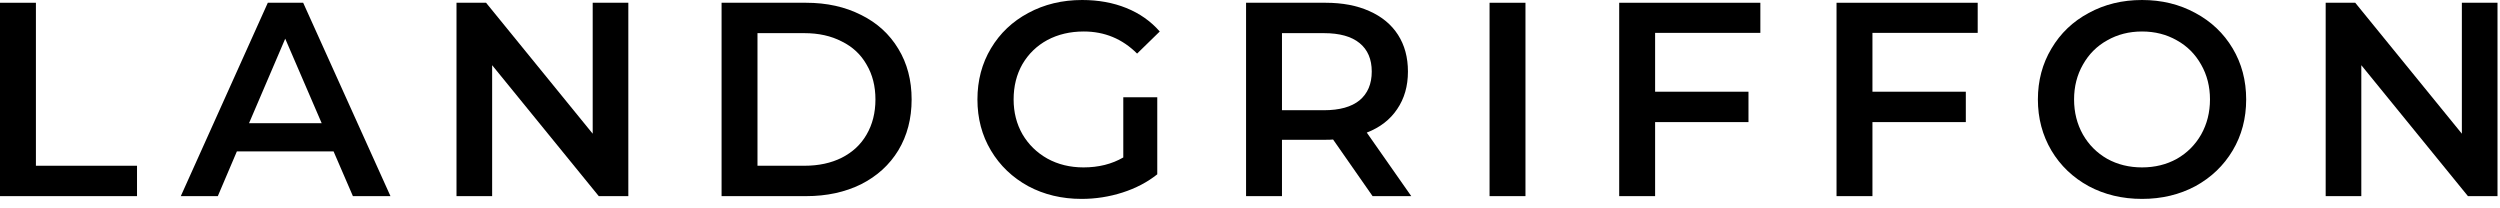
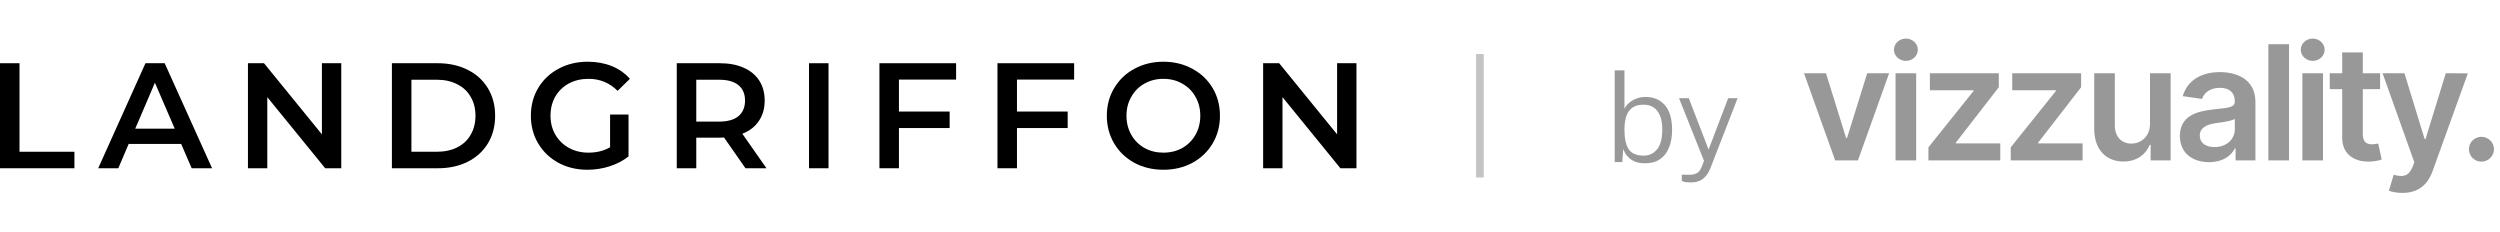
- <svg xmlns="http://www.w3.org/2000/svg" width="181" height="15" viewBox="0 0 181 15" fill="none">
-   <path d="M0 0.2H2.6V12H9.92V14.2H0V0.2Z" fill="black" />
-   <path d="M24.15 10.96H17.15L15.77 14.2H13.09L19.39 0.2H21.95L28.27 14.2H25.55L24.15 10.96ZM23.29 8.92L20.65 2.8L18.03 8.92H23.29Z" fill="black" />
-   <path d="M45.491 0.2V14.2H43.351L35.631 4.72V14.2H33.051V0.2H35.191L42.911 9.68V0.2H45.491Z" fill="black" />
-   <path d="M52.242 0.2H58.362C59.855 0.2 61.182 0.493 62.342 1.08C63.502 1.653 64.402 2.473 65.042 3.54C65.682 4.593 66.002 5.813 66.002 7.2C66.002 8.587 65.682 9.813 65.042 10.88C64.402 11.933 63.502 12.753 62.342 13.34C61.182 13.913 59.855 14.2 58.362 14.2H52.242V0.2ZM58.242 12C59.269 12 60.169 11.807 60.942 11.42C61.729 11.02 62.329 10.46 62.742 9.74C63.169 9.007 63.382 8.16 63.382 7.2C63.382 6.24 63.169 5.4 62.742 4.68C62.329 3.947 61.729 3.387 60.942 3C60.169 2.6 59.269 2.4 58.242 2.4H54.842V12H58.242Z" fill="black" />
-   <path d="M81.326 7.04H83.786V12.62C83.066 13.193 82.226 13.633 81.266 13.94C80.306 14.247 79.319 14.4 78.306 14.4C76.879 14.4 75.592 14.093 74.446 13.48C73.299 12.853 72.399 11.993 71.746 10.9C71.092 9.807 70.766 8.573 70.766 7.2C70.766 5.827 71.092 4.593 71.746 3.5C72.399 2.407 73.299 1.553 74.446 0.94C75.606 0.313 76.906 0 78.346 0C79.519 0 80.586 0.193 81.546 0.58C82.506 0.967 83.312 1.533 83.966 2.28L82.326 3.88C81.259 2.813 79.972 2.28 78.466 2.28C77.479 2.28 76.599 2.487 75.826 2.9C75.066 3.313 74.466 3.893 74.026 4.64C73.599 5.387 73.386 6.24 73.386 7.2C73.386 8.133 73.599 8.973 74.026 9.72C74.466 10.467 75.066 11.053 75.826 11.48C76.599 11.907 77.472 12.12 78.446 12.12C79.539 12.12 80.499 11.88 81.326 11.4V7.04Z" fill="black" />
-   <path d="M99.375 14.2L96.515 10.1C96.395 10.113 96.215 10.12 95.975 10.12H92.815V14.2H90.215V0.2H95.975C97.188 0.2 98.242 0.4 99.135 0.8C100.042 1.2 100.735 1.773 101.215 2.52C101.695 3.267 101.935 4.153 101.935 5.18C101.935 6.233 101.675 7.14 101.155 7.9C100.648 8.66 99.915 9.227 98.955 9.6L102.175 14.2H99.375ZM99.315 5.18C99.315 4.287 99.022 3.6 98.435 3.12C97.848 2.64 96.988 2.4 95.855 2.4H92.815V7.98H95.855C96.988 7.98 97.848 7.74 98.435 7.26C99.022 6.767 99.315 6.073 99.315 5.18Z" fill="black" />
-   <path d="M107.844 0.2H110.444V14.2H107.844V0.2Z" fill="black" />
-   <path d="M119.83 2.38V6.64H126.59V8.84H119.83V14.2H117.23V0.2H127.45V2.38H119.83Z" fill="black" />
-   <path d="M135.565 2.38V6.64H142.325V8.84H135.565V14.2H132.965V0.2H143.185V2.38H135.565Z" fill="black" />
-   <path d="M155.083 14.4C153.656 14.4 152.37 14.093 151.223 13.48C150.076 12.853 149.176 11.993 148.523 10.9C147.87 9.793 147.543 8.56 147.543 7.2C147.543 5.84 147.87 4.613 148.523 3.52C149.176 2.413 150.076 1.553 151.223 0.94C152.37 0.313 153.656 0 155.083 0C156.51 0 157.796 0.313 158.943 0.94C160.09 1.553 160.99 2.407 161.643 3.5C162.296 4.593 162.623 5.827 162.623 7.2C162.623 8.573 162.296 9.807 161.643 10.9C160.99 11.993 160.09 12.853 158.943 13.48C157.796 14.093 156.51 14.4 155.083 14.4ZM155.083 12.12C156.016 12.12 156.856 11.913 157.603 11.5C158.35 11.073 158.936 10.487 159.363 9.74C159.79 8.98 160.003 8.133 160.003 7.2C160.003 6.267 159.79 5.427 159.363 4.68C158.936 3.92 158.35 3.333 157.603 2.92C156.856 2.493 156.016 2.28 155.083 2.28C154.15 2.28 153.31 2.493 152.563 2.92C151.816 3.333 151.23 3.92 150.803 4.68C150.376 5.427 150.163 6.267 150.163 7.2C150.163 8.133 150.376 8.98 150.803 9.74C151.23 10.487 151.816 11.073 152.563 11.5C153.31 11.913 154.15 12.12 155.083 12.12Z" fill="black" />
-   <path d="M180.819 0.2V14.2H178.679L170.959 4.72V14.2H168.379V0.2H170.519L178.239 9.68V0.2H180.819Z" fill="black" />
+ <svg xmlns="http://www.w3.org/2000/svg" width="324" height="30" viewBox="0 0 324 30" fill="none">
+   <path d="M0 8.194H2.528V19.667H9.644V21.806H0V8.194Z" fill="black" />
+   <path d="M23.48 18.656H16.674L15.332 21.806H12.727L18.852 8.194H21.341L27.485 21.806H24.841L23.48 18.656ZM22.643 16.672L20.077 10.722L17.529 16.672H22.643Z" fill="black" />
+   <path d="M44.227 8.194V21.806H42.147L34.641 12.589V21.806H32.133V8.194H34.213L41.719 17.411V8.194H44.227Z" fill="black" />
+   <path d="M50.791 8.194H56.741C58.193 8.194 59.483 8.48 60.611 9.05C61.738 9.607 62.613 10.405 63.236 11.442C63.858 12.466 64.169 13.652 64.169 15C64.169 16.348 63.858 17.541 63.236 18.578C62.613 19.602 61.738 20.399 60.611 20.969C59.483 21.527 58.193 21.806 56.741 21.806H50.791V8.194ZM56.624 19.667C57.623 19.667 58.498 19.479 59.249 19.103C60.014 18.714 60.597 18.169 60.999 17.469C61.414 16.756 61.622 15.933 61.622 15C61.622 14.067 61.414 13.25 60.999 12.55C60.597 11.837 60.014 11.293 59.249 10.917C58.498 10.528 57.623 10.333 56.624 10.333H53.319V19.667H56.624Z" fill="black" />
+   <path d="M79.067 14.844H81.458V20.269C80.758 20.827 79.942 21.255 79.008 21.553C78.075 21.851 77.116 22 76.13 22C74.743 22 73.493 21.702 72.378 21.106C71.263 20.496 70.388 19.66 69.753 18.597C69.118 17.534 68.8 16.335 68.8 15C68.8 13.665 69.118 12.466 69.753 11.403C70.388 10.34 71.263 9.51 72.378 8.914C73.505 8.305 74.769 8 76.169 8C77.31 8 78.347 8.188 79.281 8.564C80.214 8.94 80.998 9.491 81.633 10.217L80.039 11.772C79.002 10.735 77.751 10.217 76.286 10.217C75.327 10.217 74.471 10.418 73.719 10.819C72.981 11.221 72.397 11.785 71.969 12.511C71.555 13.237 71.347 14.067 71.347 15C71.347 15.907 71.555 16.724 71.969 17.45C72.397 18.176 72.981 18.746 73.719 19.161C74.471 19.576 75.32 19.783 76.267 19.783C77.329 19.783 78.263 19.55 79.067 19.083V14.844Z" fill="black" />
+   <path d="M96.614 21.806L93.834 17.819C93.717 17.832 93.542 17.839 93.309 17.839H90.237V21.806H87.709V8.194H93.309C94.489 8.194 95.513 8.389 96.381 8.778C97.263 9.167 97.937 9.724 98.403 10.45C98.87 11.176 99.103 12.038 99.103 13.036C99.103 14.06 98.85 14.942 98.345 15.681C97.852 16.419 97.139 16.97 96.206 17.333L99.337 21.806H96.614ZM96.556 13.036C96.556 12.168 96.271 11.5 95.701 11.033C95.13 10.567 94.294 10.333 93.192 10.333H90.237V15.758H93.192C94.294 15.758 95.13 15.525 95.701 15.058C96.271 14.579 96.556 13.905 96.556 13.036Z" fill="black" />
+   <path d="M104.848 8.194H107.376V21.806H104.848V8.194Z" fill="black" />
+   <path d="M116.502 10.314V14.456H123.074V16.594H116.502V21.806H113.974V8.194H123.91V10.314H116.502Z" fill="black" />
+   <path d="M131.799 10.314V14.456H138.371V16.594H131.799V21.806H129.271V8.194H139.207V10.314H131.799Z" fill="black" />
+   <path d="M150.775 22C149.388 22 148.137 21.702 147.022 21.106C145.907 20.496 145.032 19.66 144.397 18.597C143.762 17.521 143.445 16.322 143.445 15C143.445 13.678 143.762 12.485 144.397 11.422C145.032 10.346 145.907 9.51 147.022 8.914C148.137 8.305 149.388 8 150.775 8C152.162 8 153.413 8.305 154.528 8.914C155.643 9.51 156.518 10.34 157.153 11.403C157.788 12.466 158.106 13.665 158.106 15C158.106 16.335 157.788 17.534 157.153 18.597C156.518 19.66 155.643 20.496 154.528 21.106C153.413 21.702 152.162 22 150.775 22ZM150.775 19.783C151.682 19.783 152.499 19.582 153.225 19.181C153.951 18.766 154.521 18.195 154.936 17.469C155.351 16.731 155.558 15.907 155.558 15C155.558 14.093 155.351 13.276 154.936 12.55C154.521 11.811 153.951 11.241 153.225 10.839C152.499 10.424 151.682 10.217 150.775 10.217C149.868 10.217 149.051 10.424 148.325 10.839C147.599 11.241 147.029 11.811 146.614 12.55C146.199 13.276 145.992 14.093 145.992 15C145.992 15.907 146.199 16.731 146.614 17.469C147.029 18.195 147.599 18.766 148.325 19.181C149.051 19.582 149.868 19.783 150.775 19.783Z" fill="black" />
+   <path d="M175.796 8.194V21.806H173.716L166.21 12.589V21.806H163.702V8.194H165.782L173.288 17.411V8.194H175.796Z" fill="black" />
+   <path d="M191.796 7V23" stroke="#C4C4C4" />
+   <path d="M213.216 21.16C212.709 21.16 212.282 21.093 211.936 20.96C211.594 20.821 211.317 20.651 211.104 20.448C210.89 20.245 210.728 20.04 210.616 19.832C210.504 19.624 210.424 19.448 210.376 19.304L210.248 21H209.264V9.112H210.528V14.088C210.586 13.965 210.685 13.819 210.824 13.648C210.962 13.477 211.144 13.309 211.368 13.144C211.592 12.979 211.864 12.843 212.184 12.736C212.504 12.624 212.874 12.568 213.296 12.568C214.33 12.568 215.157 12.925 215.776 13.64C216.394 14.355 216.704 15.419 216.704 16.832C216.704 17.701 216.573 18.461 216.312 19.112C216.056 19.757 215.669 20.261 215.152 20.624C214.64 20.981 213.994 21.16 213.216 21.16ZM213.016 20.168C213.736 20.168 214.317 19.893 214.76 19.344C215.208 18.795 215.432 17.931 215.432 16.752C215.432 15.76 215.226 14.981 214.816 14.416C214.405 13.851 213.794 13.568 212.984 13.568C212.392 13.568 211.917 13.696 211.56 13.952C211.202 14.203 210.941 14.565 210.776 15.04C210.616 15.515 210.533 16.085 210.528 16.752C210.528 17.957 210.717 18.829 211.096 19.368C211.474 19.901 212.114 20.168 213.016 20.168ZM219.155 23.64C218.691 23.64 218.376 23.608 218.211 23.544C218.045 23.485 217.963 23.456 217.963 23.456V22.64L218.811 22.648C219.104 22.659 219.349 22.637 219.547 22.584C219.749 22.531 219.912 22.456 220.035 22.36C220.157 22.269 220.253 22.165 220.323 22.048C220.397 21.936 220.459 21.824 220.507 21.712L220.835 20.84L217.603 12.728H218.867L221.435 19.384L223.971 12.728H225.195L221.675 21.776C221.477 22.256 221.253 22.629 221.003 22.896C220.757 23.168 220.48 23.36 220.171 23.472C219.861 23.584 219.523 23.64 219.155 23.64Z" fill="#333333" fill-opacity="0.5" />
+   <path fill-rule="evenodd" clip-rule="evenodd" d="M247.007 7.89C246.151 7.89 245.456 7.243 245.456 6.449C245.456 5.647 246.151 5 247.007 5C247.857 5 248.551 5.647 248.551 6.449C248.551 7.243 247.857 7.89 247.007 7.89ZM240.791 20.787L244.832 9.492H241.988L239.373 17.882H239.255L236.647 9.492H233.796L237.837 20.787H240.791ZM245.662 9.492V20.787H248.336V9.492H245.662ZM249.922 19.095V20.787H259.236V18.581H253.475V18.485L259.044 11.308V9.492H250.114V11.698H255.772V11.794L249.922 19.095ZM260.591 20.787V19.095L266.441 11.794V11.698H260.783V9.492H269.713V11.308L264.143 18.485V18.581H269.905V20.787H260.591ZM278.64 9.492V16.037C278.64 17.757 277.407 18.61 276.225 18.61C274.94 18.61 274.083 17.706 274.083 16.272V9.492H271.409V16.684C271.409 19.397 272.96 20.934 275.191 20.934C276.89 20.934 278.086 20.044 278.604 18.779H278.722V20.787H281.314V9.492H278.64ZM286.311 21.015C284.147 21.015 282.514 19.838 282.514 17.617C282.514 15.073 284.62 14.419 286.821 14.184L286.973 14.167L287.162 14.148C288.914 13.963 289.628 13.889 289.628 13.169V13.125C289.628 12.014 288.948 11.382 287.707 11.382C286.4 11.382 285.646 12.044 285.38 12.816L282.884 12.463C283.475 10.404 285.307 9.345 287.692 9.345C289.857 9.345 292.302 10.242 292.302 13.228V20.787H289.731V19.235H289.642C289.155 20.184 288.091 21.015 286.311 21.015ZM289.634 16.736C289.634 17.994 288.614 19.06 287.004 19.06C285.889 19.06 285.091 18.552 285.091 17.575C285.091 16.552 285.985 16.126 287.181 15.957L287.3 15.941C288.031 15.842 289.305 15.67 289.634 15.405V16.736ZM296.656 5.728V20.787H293.982V5.728H296.656ZM298.388 9.492V20.787H301.062V9.492H298.388ZM299.731 7.89C298.875 7.89 298.18 7.243 298.18 6.449C298.18 5.647 298.875 5 299.731 5C300.581 5 301.275 5.647 301.275 6.449C301.275 7.243 300.581 7.89 299.731 7.89ZM308.459 11.551V9.492H306.221V6.787H303.547V9.492H301.936V11.551H303.547V17.831C303.532 19.956 305.083 21 307.092 20.941C307.853 20.919 308.377 20.772 308.666 20.677L308.215 18.596C308.067 18.632 307.764 18.699 307.432 18.699C306.76 18.699 306.221 18.463 306.221 17.39V11.551H308.459ZM311.344 25C310.612 25 309.962 24.868 309.6 24.713L310.221 22.647C311.388 22.978 312.156 22.882 312.666 21.632L312.895 21.022L308.781 9.492H311.617L314.232 18.022H314.35L316.972 9.492L319.831 9.507L315.273 22.154C314.631 23.926 313.427 25 311.344 25ZM319.974 19.332C319.967 20.23 320.698 20.95 321.599 20.95C322.471 20.95 323.217 20.23 323.224 19.332C323.217 18.45 322.471 17.73 321.599 17.73C320.698 17.73 319.967 18.45 319.974 19.332Z" fill="#333333" fill-opacity="0.5" />
</svg>
